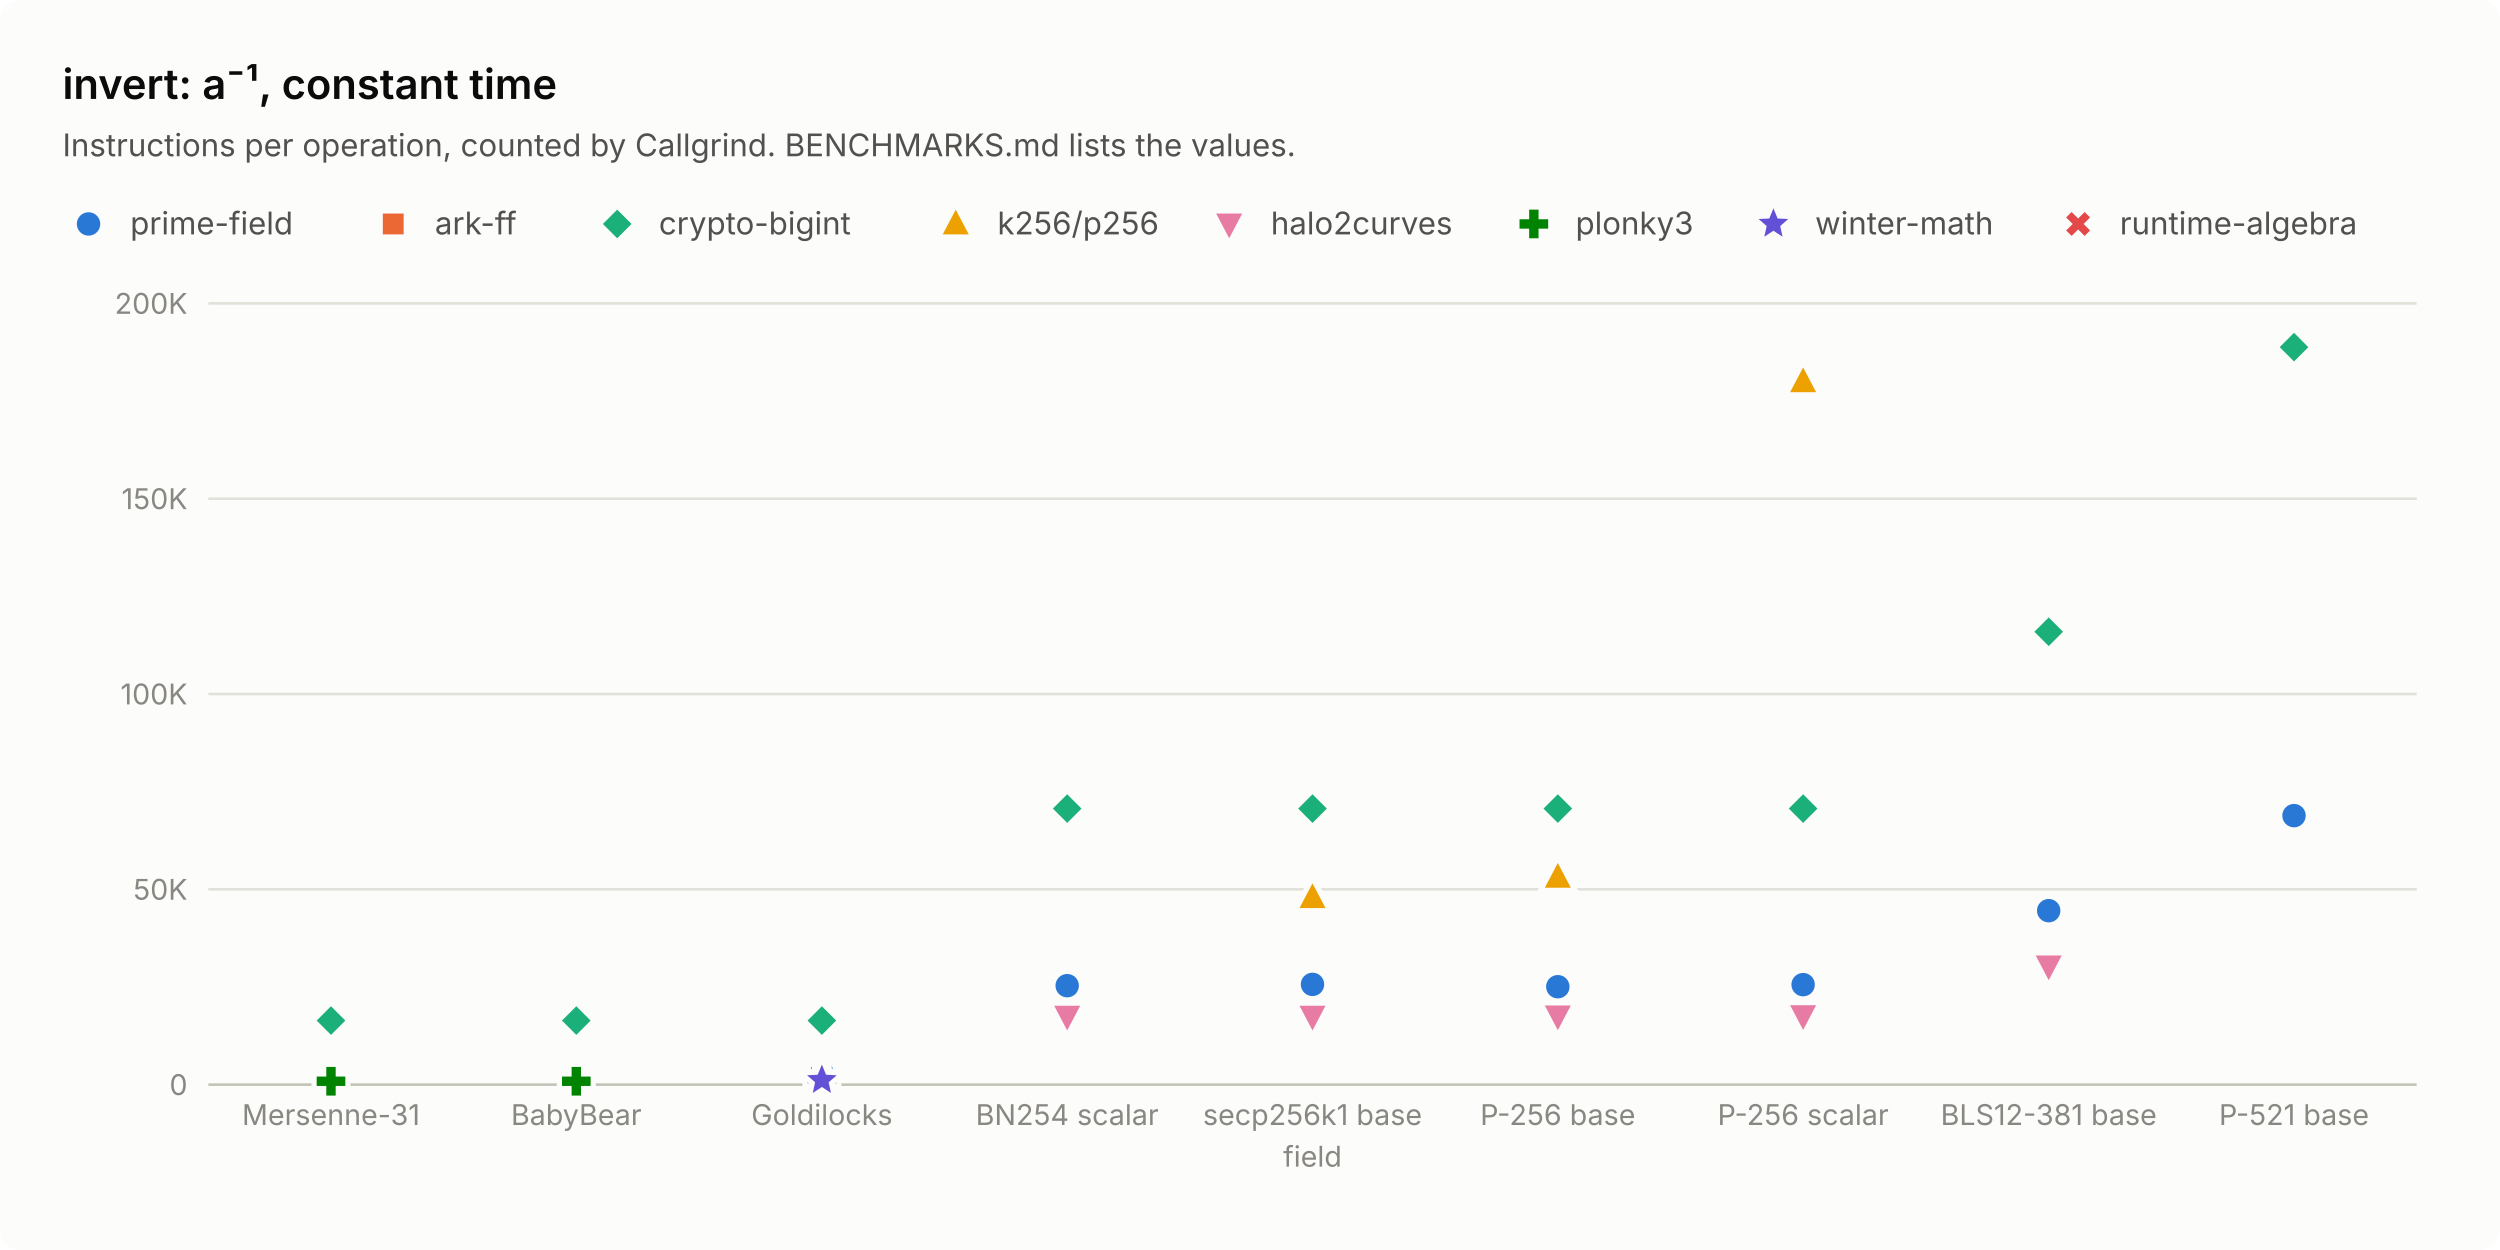
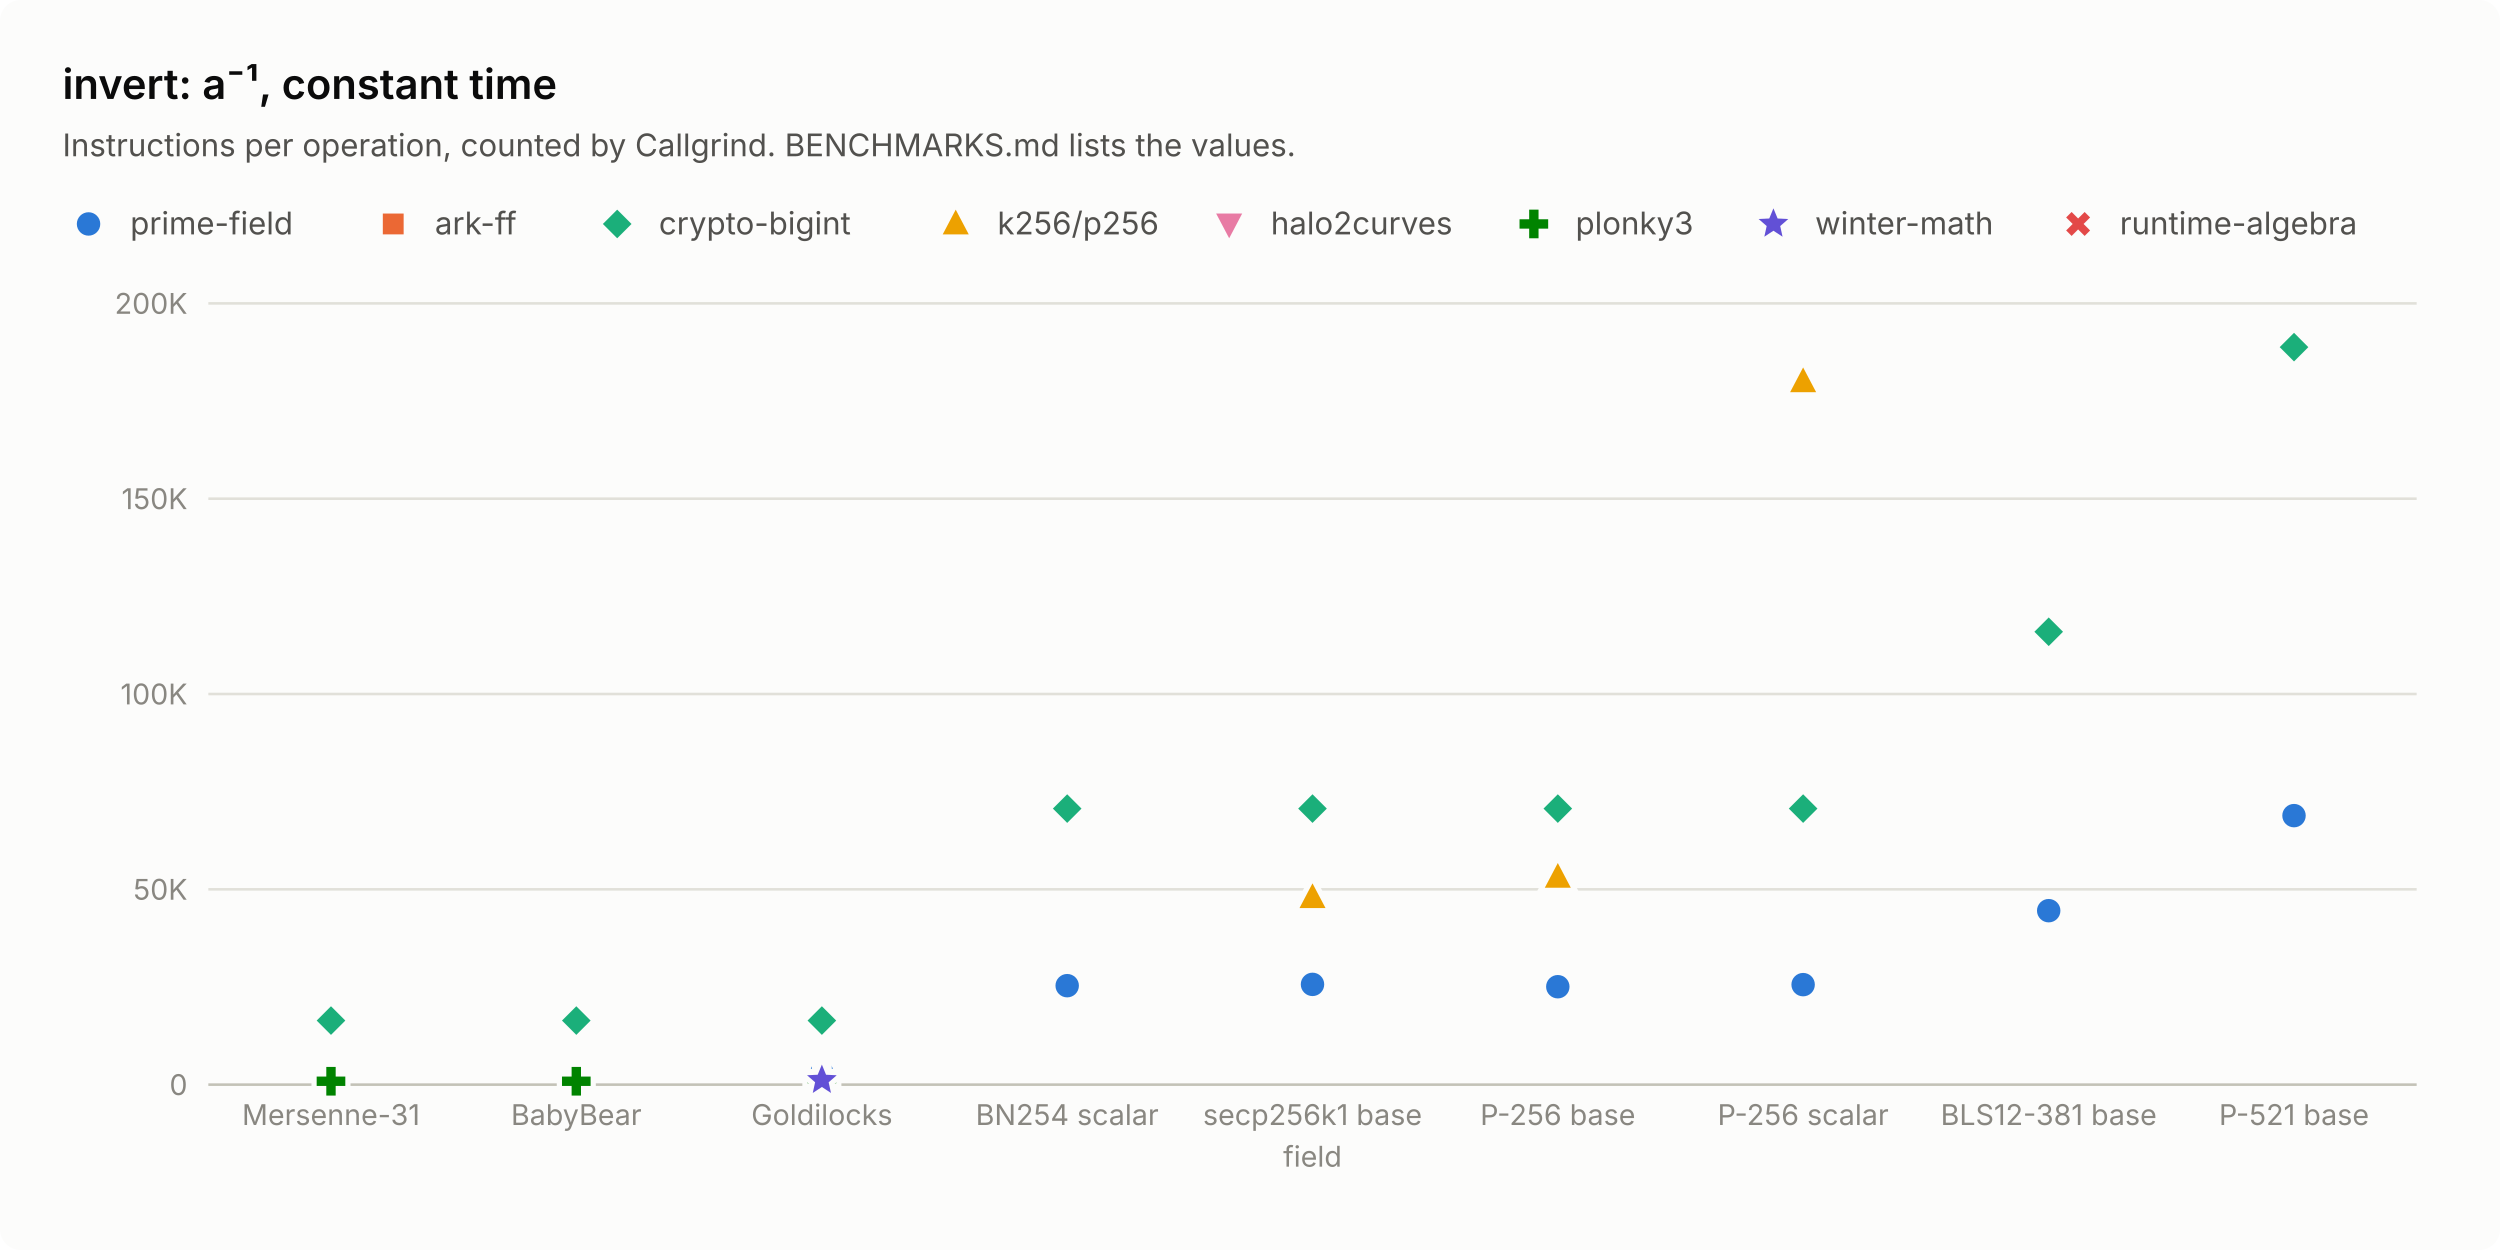
<svg xmlns="http://www.w3.org/2000/svg" width="960" height="480" viewBox="0 0 960 480" role="img" aria-labelledby="title description">
  <style>.grid,.axis{stroke-width:1}.title{font:600 16px system-ui, -apple-system, "Segoe UI", sans-serif}.subtitle,.legend{font:12px system-ui, -apple-system, "Segoe UI", sans-serif}.tick{font:11px system-ui, -apple-system, "Segoe UI", sans-serif;font-variant-numeric:tabular-nums}.line{fill:none;stroke-width:2;stroke-linejoin:round;stroke-linecap:round}.marker{stroke-width:4;paint-order:stroke}.surface{fill:#fcfcfb}.grid{stroke:#e1e0d9}.axis{stroke:#c3c2b7}.title{fill:#0b0b0b}.subtitle,.legend{fill:#52514e}.tick{fill:#898781}.marker{stroke:#fcfcfb}.c0 .line{stroke:#2a78d6}.c0 .marker{fill:#2a78d6}.c1 .line{stroke:#eb6834}.c1 .marker{fill:#eb6834}.c2 .line{stroke:#1baf7a}.c2 .marker{fill:#1baf7a}.c3 .line{stroke:#eda100}.c3 .marker{fill:#eda100}.c4 .line{stroke:#e87ba4}.c4 .marker{fill:#e87ba4}.c5 .line{stroke:#008300}.c5 .marker{fill:#008300}.c6 .line{stroke:#6250d6}.c6 .marker{fill:#6250d6}.c7 .line{stroke:#e34948}.c7 .marker{fill:#e34948}@media (prefers-color-scheme: dark){.surface{fill:#1a1a19}.grid{stroke:#2c2c2a}.axis{stroke:#383835}.title{fill:#f0efec}.subtitle,.legend{fill:#c3c2b7}.tick{fill:#898781}.marker{stroke:#1a1a19}.c0 .line{stroke:#3987e5}.c0 .marker{fill:#3987e5}.c1 .line{stroke:#d95926}.c1 .marker{fill:#d95926}.c2 .line{stroke:#199e70}.c2 .marker{fill:#199e70}.c3 .line{stroke:#c98500}.c3 .marker{fill:#c98500}.c4 .line{stroke:#d55181}.c4 .marker{fill:#d55181}.c5 .line{stroke:#008300}.c5 .marker{fill:#008300}.c6 .line{stroke:#9085e9}.c6 .marker{fill:#9085e9}.c7 .line{stroke:#e66767}.c7 .marker{fill:#e66767}}</style>
  <rect class="surface" width="960" height="480" rx="8" />
  <text class="title" x="24" y="38">invert: a⁻¹, constant time</text>
  <text class="subtitle" x="24" y="60">Instructions per operation, counted by Callgrind. BENCHMARKS.md lists the values.</text>
  <g class="c0">
    <path class="marker" transform="translate(34,86)" d="M0,-4.5A4.5,4.5 0 1 1 0,4.5A4.5,4.5 0 1 1 0,-4.5Z" />
  </g>
  <text class="legend" x="50" y="90">prime-field</text>
  <g class="c1">
    <path class="marker" transform="translate(151,86)" d="M-4,-4H4V4H-4Z" />
  </g>
  <text class="legend" x="167" y="90">ark-ff</text>
  <g class="c2">
    <path class="marker" transform="translate(237,86)" d="M0,-5.5L5.5,0L0,5.5L-5.5,0Z" />
  </g>
  <text class="legend" x="253" y="90">crypto-bigint</text>
  <g class="c3">
    <path class="marker" transform="translate(367,86)" d="M0,-5.5L5,4H-5Z" />
  </g>
  <text class="legend" x="383" y="90">k256/p256</text>
  <g class="c4">
    <path class="marker" transform="translate(472,86)" d="M0,5.5L5,-4H-5Z" />
  </g>
  <text class="legend" x="488" y="90">halo2curves</text>
  <g class="c5">
    <path class="marker" transform="translate(589,86)" d="M-1.8,-5.5H1.8V-1.8H5.5V1.8H1.8V5.5H-1.8V1.8H-5.5V-1.8H-1.8Z" />
  </g>
  <text class="legend" x="605" y="90">plonky3</text>
  <g class="c6">
    <path class="marker" transform="translate(681,86)" d="M0,-6L1.6,-2.1L5.7,-1.9L2.6,0.8L3.5,4.9L0,2.6L-3.5,4.9L-2.6,0.8L-5.7,-1.9L-1.6,-2.1Z" />
  </g>
  <text class="legend" x="697" y="90">winter-math</text>
  <g class="c7">
    <path class="marker" transform="translate(798,86)" d="M-4.6,-2.5L-2.5,-4.6L0,-2.1L2.5,-4.6L4.6,-2.5L2.1,0L4.6,2.5L2.5,4.6L0,2.1L-2.5,4.6L-4.6,2.5L-2.1,0Z" />
  </g>
  <text class="legend" x="814" y="90">runtime-algebra</text>
  <text class="tick" x="72" y="420.5" text-anchor="end">0</text>
  <path class="grid" d="M80,341.5H928" />
  <text class="tick" x="72" y="345.5" text-anchor="end">50K</text>
  <path class="grid" d="M80,266.5H928" />
  <text class="tick" x="72" y="270.5" text-anchor="end">100K</text>
  <path class="grid" d="M80,191.5H928" />
  <text class="tick" x="72" y="195.5" text-anchor="end">150K</text>
  <path class="grid" d="M80,116.5H928" />
  <text class="tick" x="72" y="120.5" text-anchor="end">200K</text>
  <path class="axis" d="M80,416.5H928" />
  <text class="tick" x="127.1" y="432" text-anchor="middle">Mersenne-31</text>
  <text class="tick" x="221.3" y="432" text-anchor="middle">BabyBear</text>
  <text class="tick" x="315.6" y="432" text-anchor="middle">Goldilocks</text>
  <text class="tick" x="409.8" y="432" text-anchor="middle">BN254 scalar</text>
  <text class="tick" x="504.0" y="432" text-anchor="middle">secp256k1 base</text>
  <text class="tick" x="598.2" y="432" text-anchor="middle">P-256 base</text>
  <text class="tick" x="692.4" y="432" text-anchor="middle">P-256 scalar</text>
  <text class="tick" x="786.7" y="432" text-anchor="middle">BLS12-381 base</text>
  <text class="tick" x="880.9" y="432" text-anchor="middle">P-521 base</text>
  <text class="tick" x="504.0" y="448" text-anchor="middle">field</text>
  <g class="c0">
    <path class="marker" transform="translate(127.1,414.5)" d="M0,-4.5A4.5,4.5 0 1 1 0,4.5A4.5,4.5 0 1 1 0,-4.5Z" />
    <path class="marker" transform="translate(221.3,414.6)" d="M0,-4.5A4.5,4.5 0 1 1 0,4.5A4.5,4.5 0 1 1 0,-4.5Z" />
    <path class="marker" transform="translate(315.6,411.9)" d="M0,-4.5A4.5,4.5 0 1 1 0,4.5A4.5,4.5 0 1 1 0,-4.5Z" />
    <path class="marker" transform="translate(409.8,378.5)" d="M0,-4.5A4.5,4.5 0 1 1 0,4.5A4.5,4.5 0 1 1 0,-4.5Z" />
    <path class="marker" transform="translate(504.0,378.0)" d="M0,-4.5A4.5,4.5 0 1 1 0,4.5A4.5,4.5 0 1 1 0,-4.5Z" />
    <path class="marker" transform="translate(598.2,378.9)" d="M0,-4.5A4.5,4.5 0 1 1 0,4.5A4.5,4.5 0 1 1 0,-4.5Z" />
    <path class="marker" transform="translate(692.4,378.1)" d="M0,-4.5A4.5,4.5 0 1 1 0,4.5A4.5,4.5 0 1 1 0,-4.5Z" />
    <path class="marker" transform="translate(786.7,349.7)" d="M0,-4.5A4.5,4.5 0 1 1 0,4.5A4.5,4.5 0 1 1 0,-4.5Z" />
    <path class="marker" transform="translate(880.9,313.2)" d="M0,-4.5A4.5,4.5 0 1 1 0,4.5A4.5,4.5 0 1 1 0,-4.5Z" />
  </g>
  <g class="c1">
</g>
  <g class="c2">
    <path class="marker" transform="translate(127.1,391.9)" d="M0,-5.5L5.5,0L0,5.5L-5.5,0Z" />
    <path class="marker" transform="translate(221.3,391.9)" d="M0,-5.5L5.5,0L0,5.5L-5.5,0Z" />
    <path class="marker" transform="translate(315.6,391.9)" d="M0,-5.5L5.5,0L0,5.5L-5.5,0Z" />
    <path class="marker" transform="translate(409.8,310.5)" d="M0,-5.5L5.5,0L0,5.5L-5.5,0Z" />
    <path class="marker" transform="translate(504.0,310.5)" d="M0,-5.5L5.5,0L0,5.5L-5.5,0Z" />
    <path class="marker" transform="translate(598.2,310.5)" d="M0,-5.5L5.5,0L0,5.5L-5.5,0Z" />
    <path class="marker" transform="translate(692.4,310.5)" d="M0,-5.5L5.5,0L0,5.5L-5.5,0Z" />
    <path class="marker" transform="translate(786.7,242.6)" d="M0,-5.5L5.5,0L0,5.5L-5.5,0Z" />
    <path class="marker" transform="translate(880.9,133.3)" d="M0,-5.5L5.5,0L0,5.5L-5.5,0Z" />
  </g>
  <g class="c3">
    <path class="marker" transform="translate(504.0,344.7)" d="M0,-5.5L5,4H-5Z" />
    <path class="marker" transform="translate(598.2,336.9)" d="M0,-5.5L5,4H-5Z" />
    <path class="marker" transform="translate(692.4,146.6)" d="M0,-5.5L5,4H-5Z" />
  </g>
  <g class="c4">
-     <path class="marker" transform="translate(409.8,390.2)" d="M0,5.5L5,-4H-5Z" />
-     <path class="marker" transform="translate(504.0,390.2)" d="M0,5.5L5,-4H-5Z" />
-     <path class="marker" transform="translate(598.2,390.1)" d="M0,5.5L5,-4H-5Z" />
-     <path class="marker" transform="translate(692.4,390.0)" d="M0,5.5L5,-4H-5Z" />
-     <path class="marker" transform="translate(786.7,370.9)" d="M0,5.5L5,-4H-5Z" />
-   </g>
+ </g>
  <g class="c5">
    <path class="marker" transform="translate(127.1,415.2)" d="M-1.8,-5.5H1.8V-1.8H5.5V1.8H1.8V5.5H-1.8V1.8H-5.5V-1.8H-1.8Z" />
    <path class="marker" transform="translate(221.3,415.2)" d="M-1.8,-5.5H1.8V-1.8H5.5V1.8H1.8V5.5H-1.8V1.8H-5.5V-1.8H-1.8Z" />
    <path class="marker" transform="translate(315.6,414.2)" d="M-1.8,-5.5H1.8V-1.8H5.5V1.8H1.8V5.5H-1.8V1.8H-5.5V-1.8H-1.8Z" />
  </g>
  <g class="c6">
    <path class="marker" transform="translate(315.6,414.8)" d="M0,-6L1.6,-2.1L5.7,-1.9L2.6,0.8L3.5,4.9L0,2.6L-3.5,4.9L-2.6,0.8L-5.7,-1.9L-1.6,-2.1Z" />
  </g>
  <g class="c7">
</g>
</svg>
